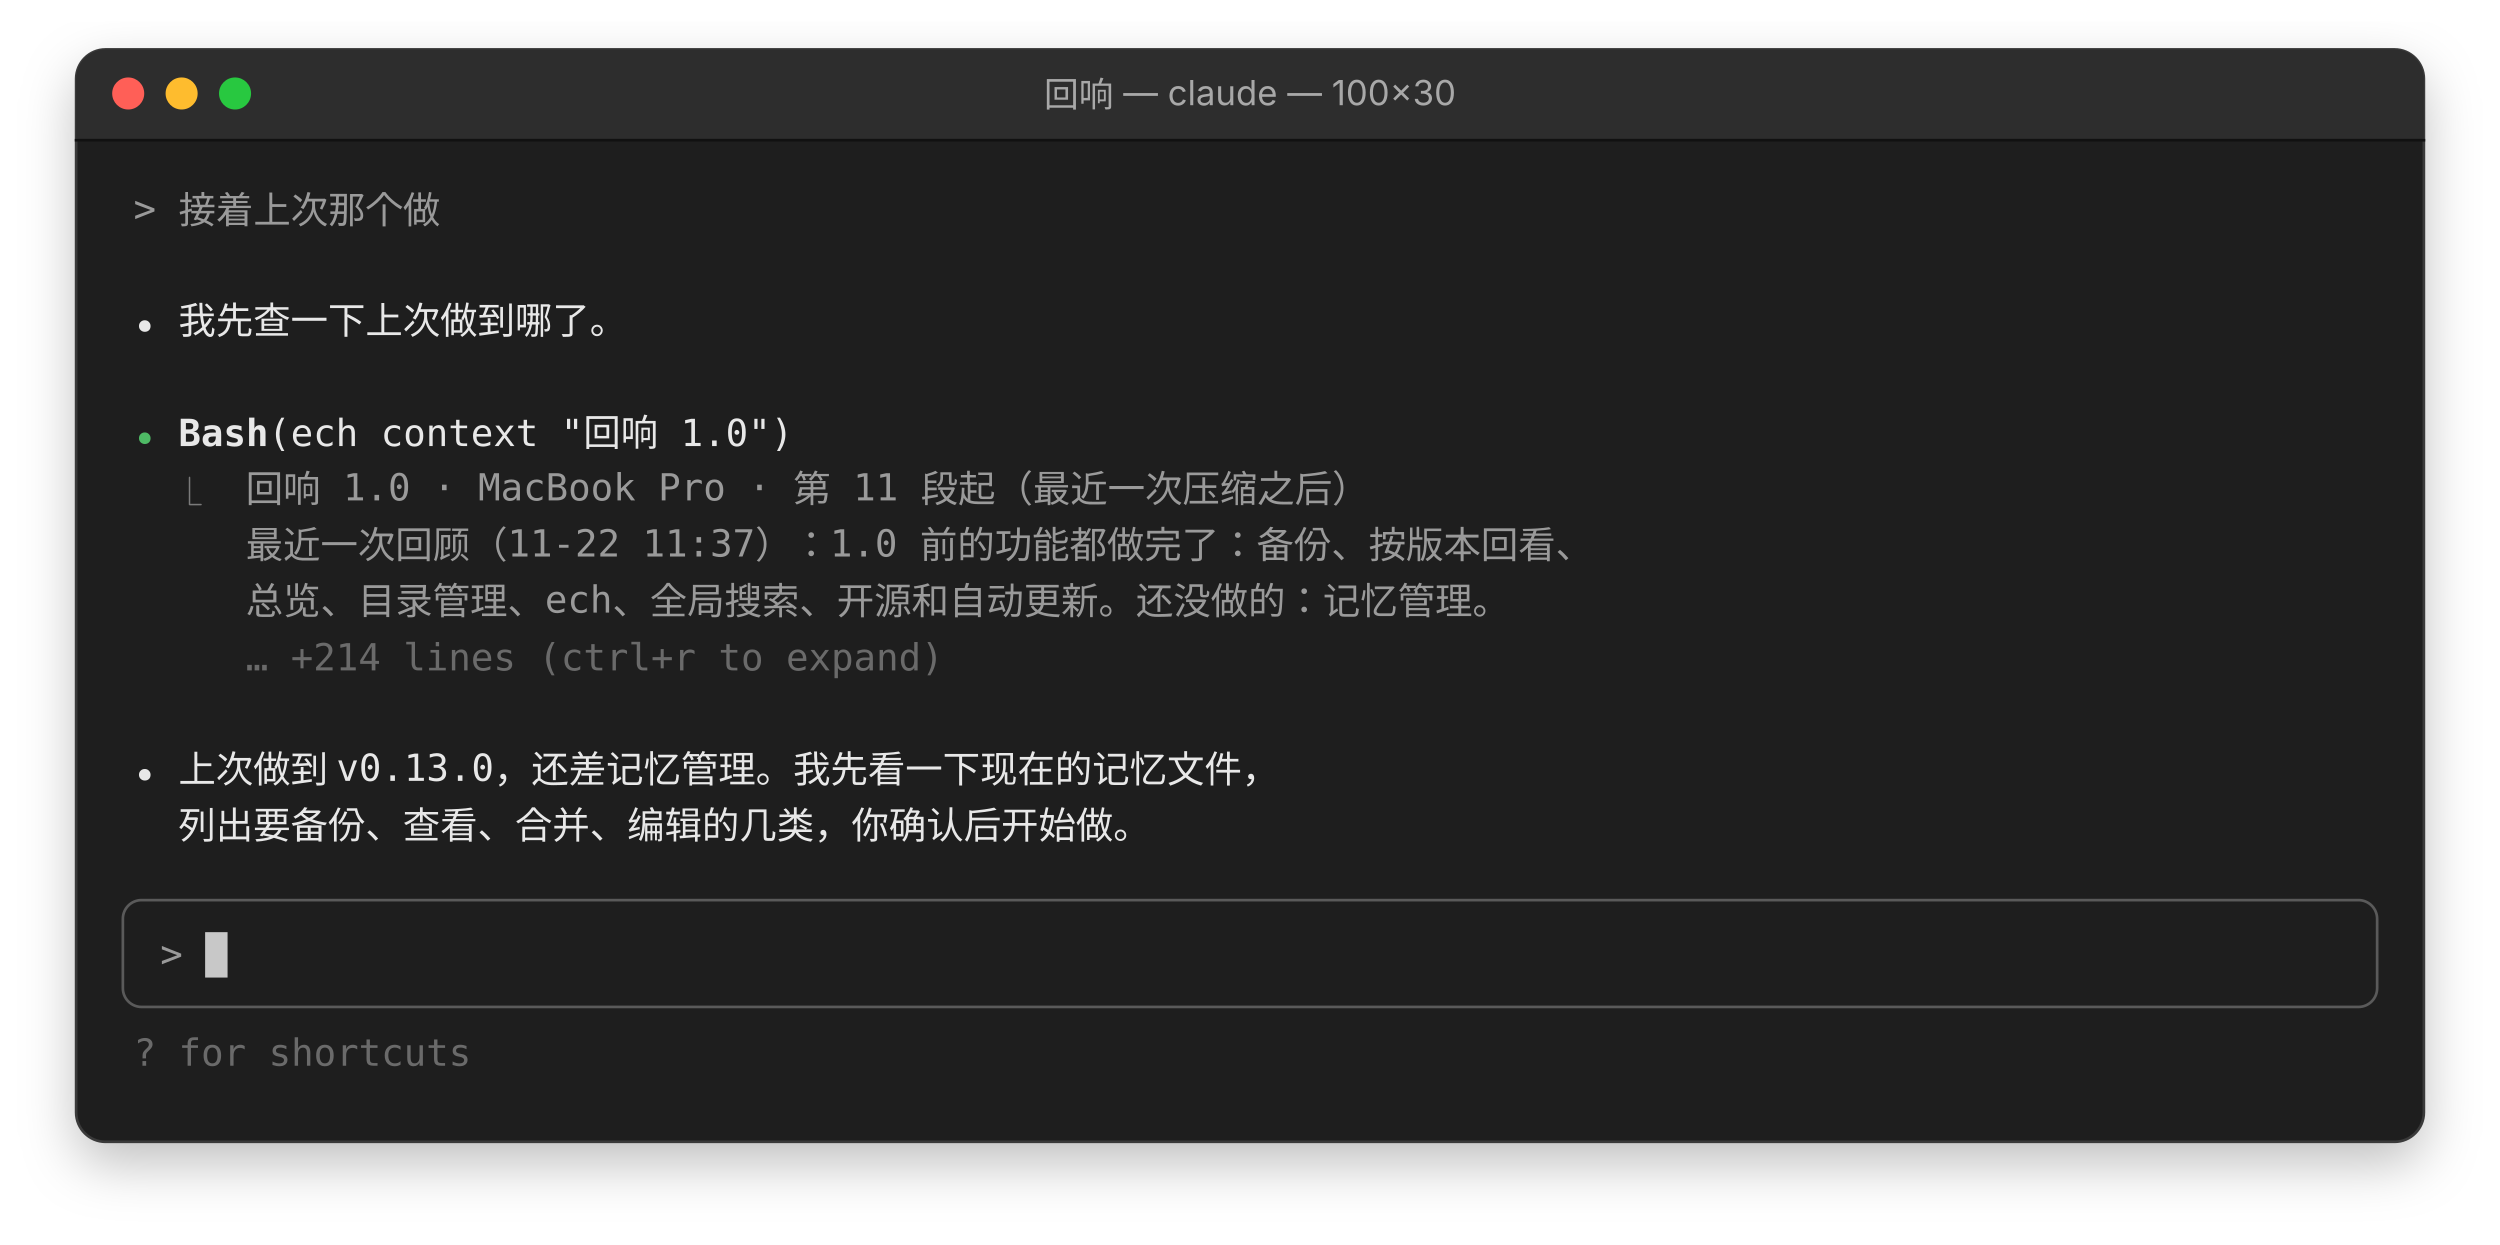
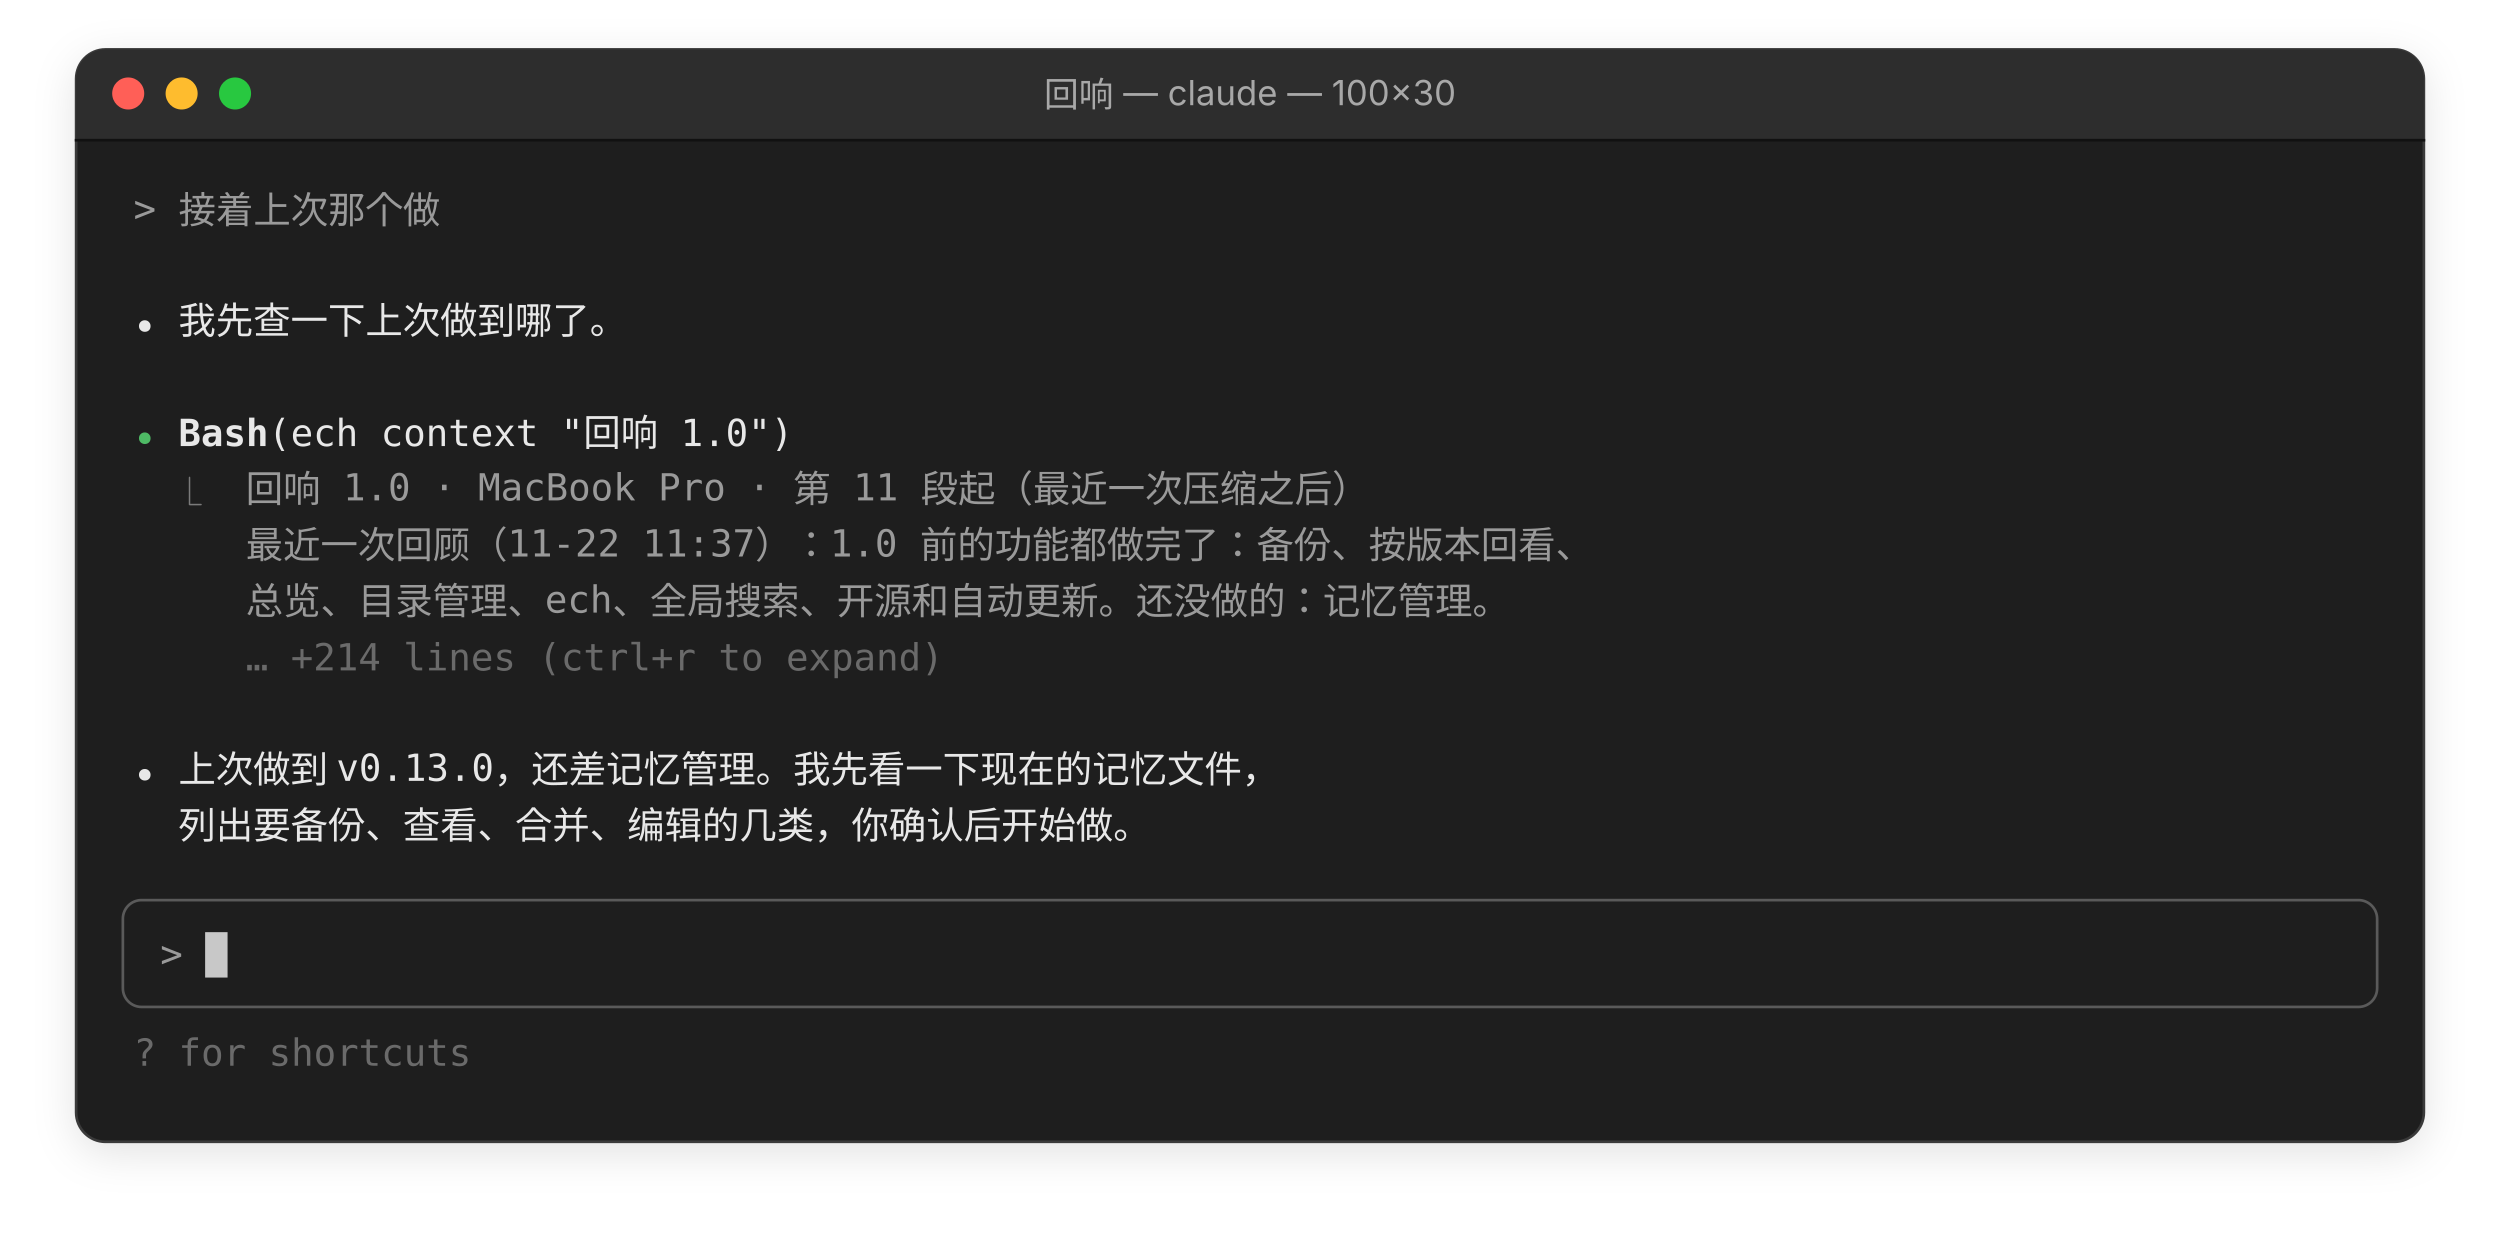
<svg xmlns="http://www.w3.org/2000/svg" viewBox="-28 -18 936 466" width="936" height="466" role="img" aria-label="在 Claude Code 里说接着上次那个做，AI 调 ech context 从回响取到上次的回顾，接着往下做">
  <defs>
    <filter id="sh" x="-10%" y="-10%" width="120%" height="130%">
-       <feDropShadow dx="0" dy="8" stdDeviation="10" flood-color="#000" flood-opacity=".25" />
+       <feDropShadow dx="0" dy="4" stdDeviation="8" flood-color="#000" flood-opacity=".12" />
    </filter>
  </defs>
  <rect x=".5" y=".5" width="879" height="409" rx="11" fill="#1e1e1e" filter="url(#sh)" />
  <style>text{font-family:"SF Mono",Menlo,Monaco,"PingFang SC",monospace;font-size:14px;white-space:pre}.ui{font-family:-apple-system,BlinkMacSystemFont,"PingFang SC",sans-serif;font-size:13px}</style>
  <rect x=".5" y=".5" width="879" height="409" rx="11" fill="#1e1e1e" stroke="#3a3a3a" />
  <path d="M.5 34 V11.5 a11 11 0 0 1 11 -11 H868.5 a11 11 0 0 1 11 11 V34 z" fill="#2d2d2d" />
  <line x1="0" y1="34.5" x2="880" y2="34.5" stroke="#111" />
  <circle cx="20" cy="17" r="6" fill="#ff5f57" />
  <circle cx="40" cy="17" r="6" fill="#febc2e" />
  <circle cx="60" cy="17" r="6" fill="#28c840" />
  <text class="ui" x="440.0" y="22" text-anchor="middle" fill="#a8a8a8">回响 — claude — 100×30</text>
  <text x="22.0" y="65" fill="#9a9a9a">&gt; 接着上次那个做</text>
  <text x="22.0" y="107" fill="#e8e8e8">⏺</text>
  <text x="38.8" y="107" fill="#e8e8e8">我先查一下上次做到哪了。</text>
  <text x="22.0" y="149" fill="#4eba65">⏺</text>
  <text x="38.8" y="149" fill="#e8e8e8" font-weight="700">Bash</text>
  <text x="72.4" y="149" fill="#e8e8e8">(ech context "回响 1.0")</text>
  <text x="38.8" y="170" fill="#7a7a7a">⎿</text>
  <text x="64.0" y="170" fill="#9a9a9a">回响 1.0 · MacBook Pro · 第 11 段起（最近一次压缩之后）</text>
  <text x="64.0" y="191" fill="#9a9a9a">最近一次回顾（11-22 11:37）：1.0 前的功能都做完了：备份、按版本回看、</text>
  <text x="64.0" y="212" fill="#9a9a9a">总览、目录管理、ech、全局搜索、开源和自动更新。还没做的：记忆管理。</text>
  <text x="64.0" y="233" fill="#6a6a6a">… +214 lines (ctrl+r to expand)</text>
  <text x="22.0" y="275" fill="#e8e8e8">⏺</text>
  <text x="38.8" y="275" fill="#e8e8e8">上次做到 v0.13.0，还差记忆管理。我先看一下现在的记忆文件，</text>
  <text x="38.8" y="296" fill="#e8e8e8">列出要备份、查看、合并、编辑的几类，你确认后开始做。</text>
  <rect x="18" y="319" width="844" height="40" rx="7" fill="none" stroke="#5a5a5a" />
  <text x="32" y="344" fill="#9a9a9a">&gt; </text>
  <rect x="48.8" y="331" width="8.4" height="17" fill="#c8c8c8" />
  <text x="22" y="381" fill="#6a6a6a" font-size="12.5">? for shortcuts</text>
</svg>
